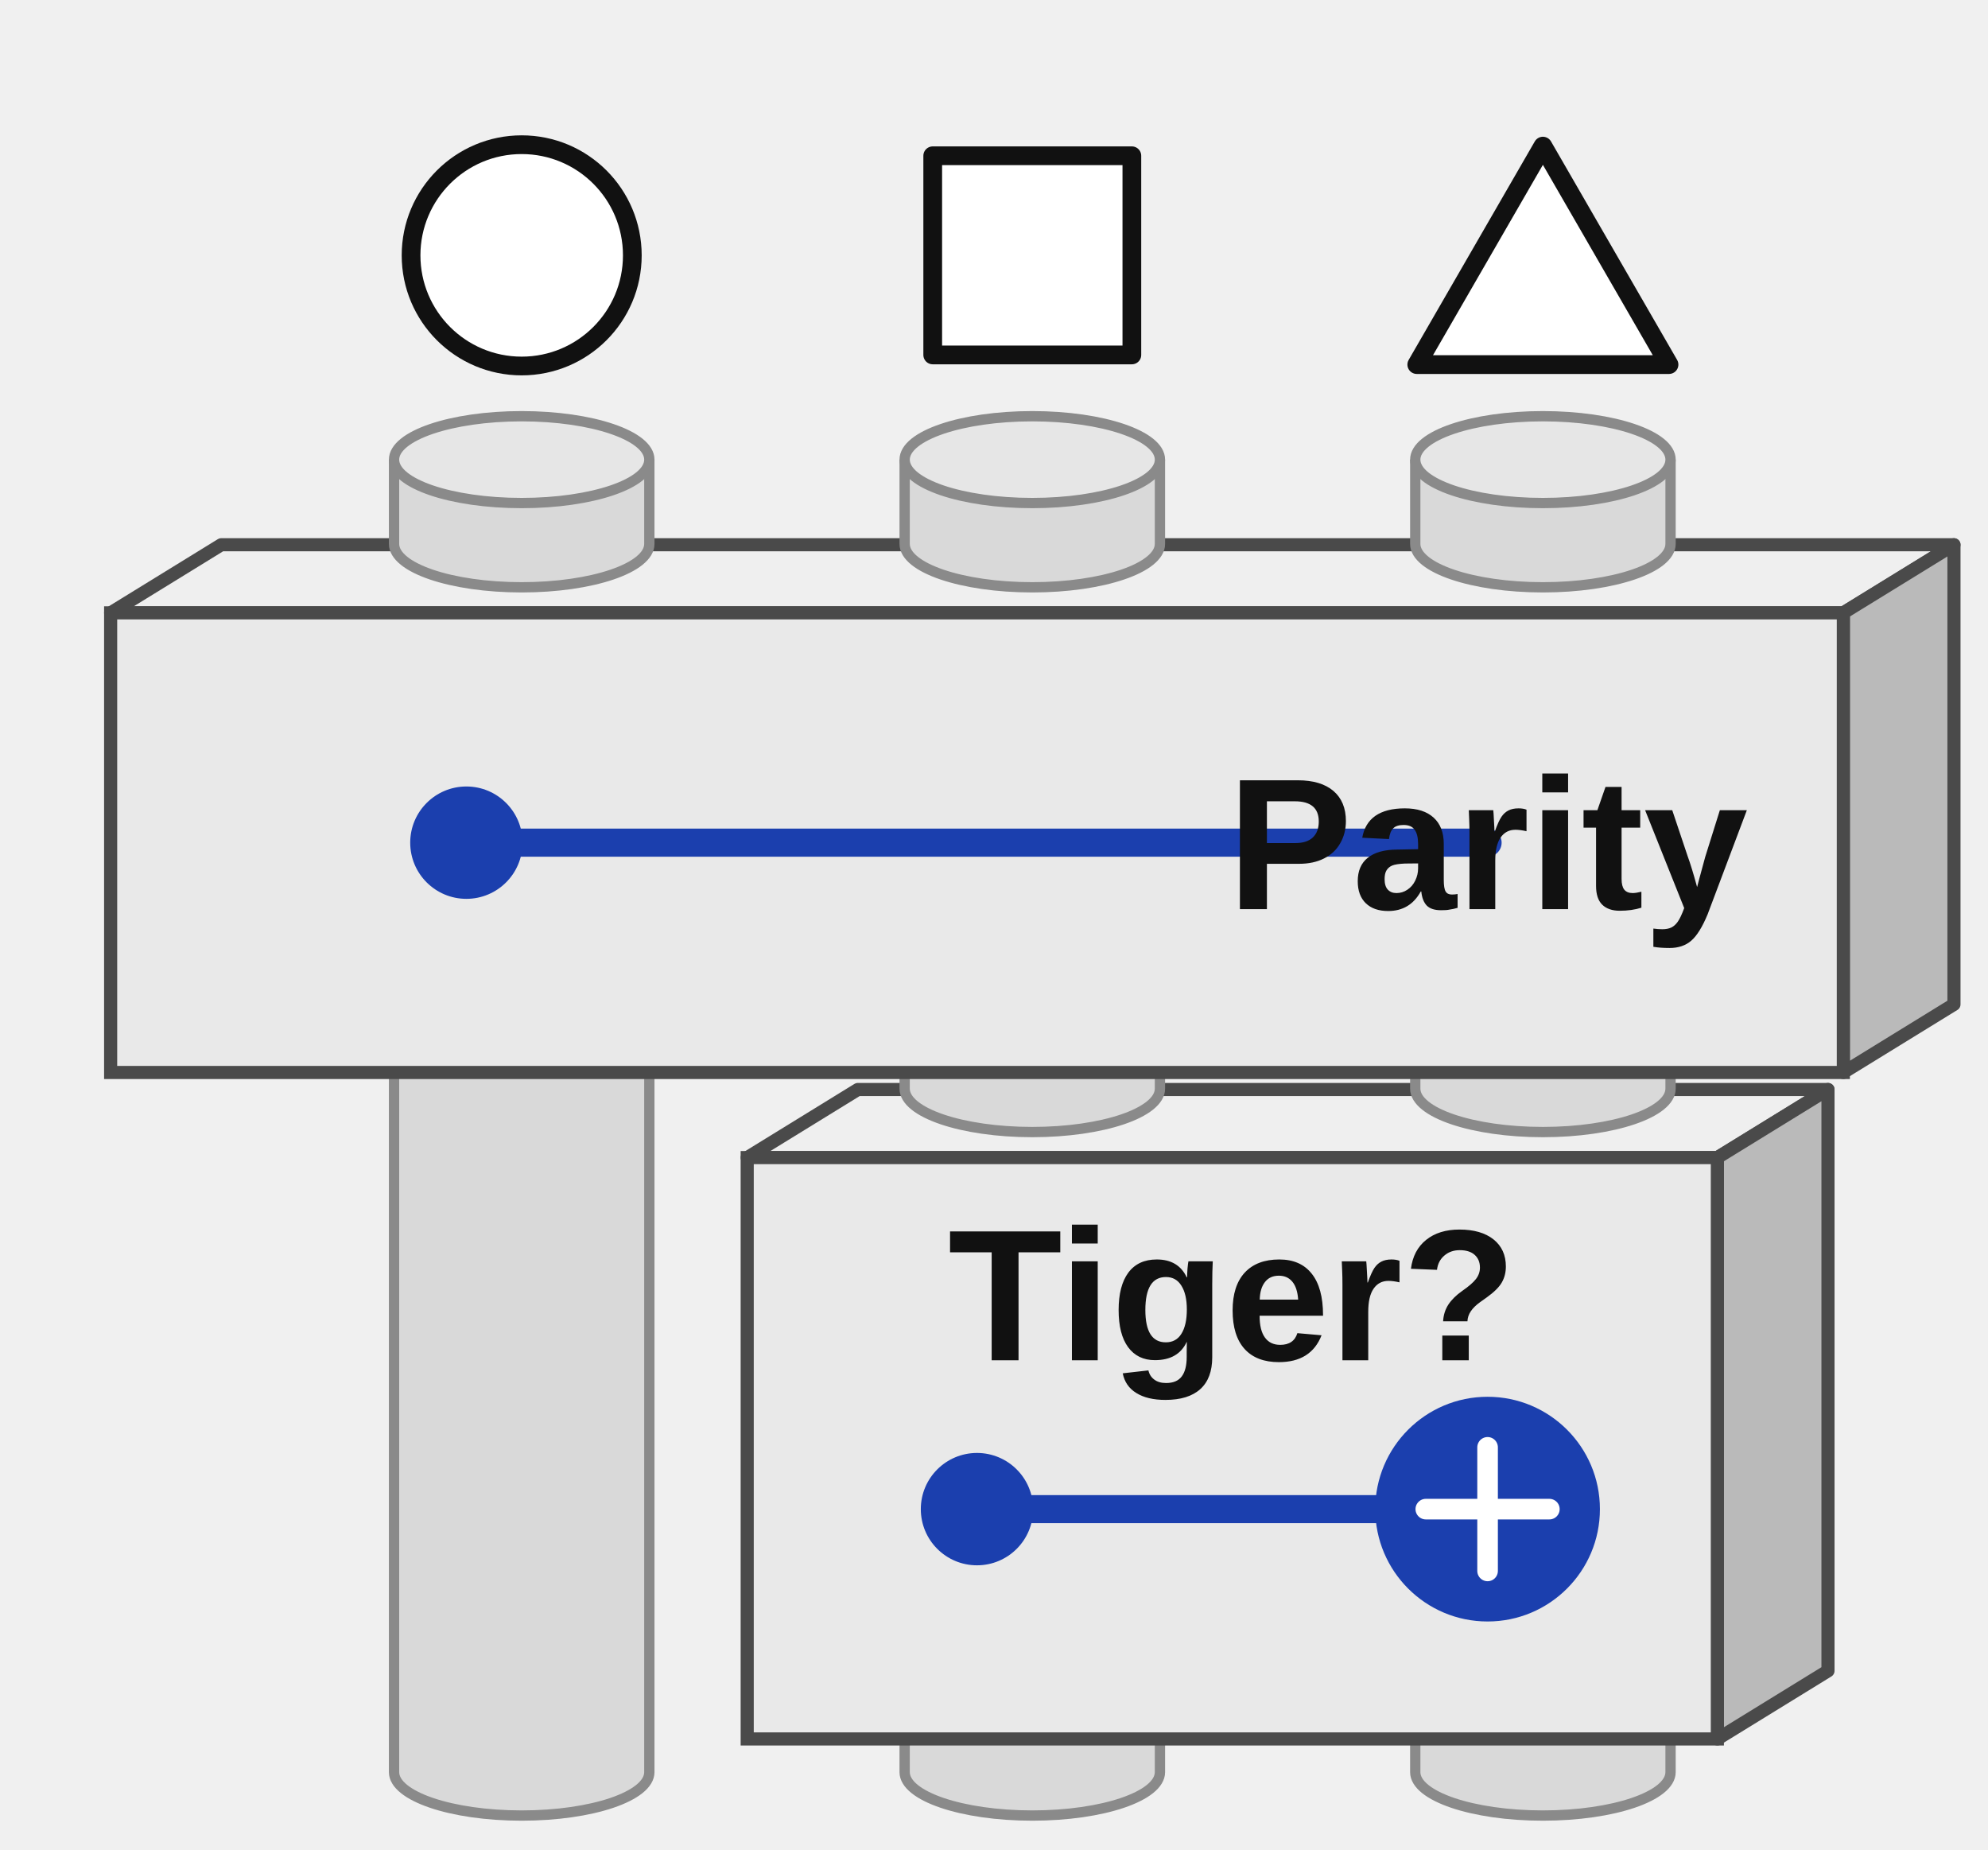
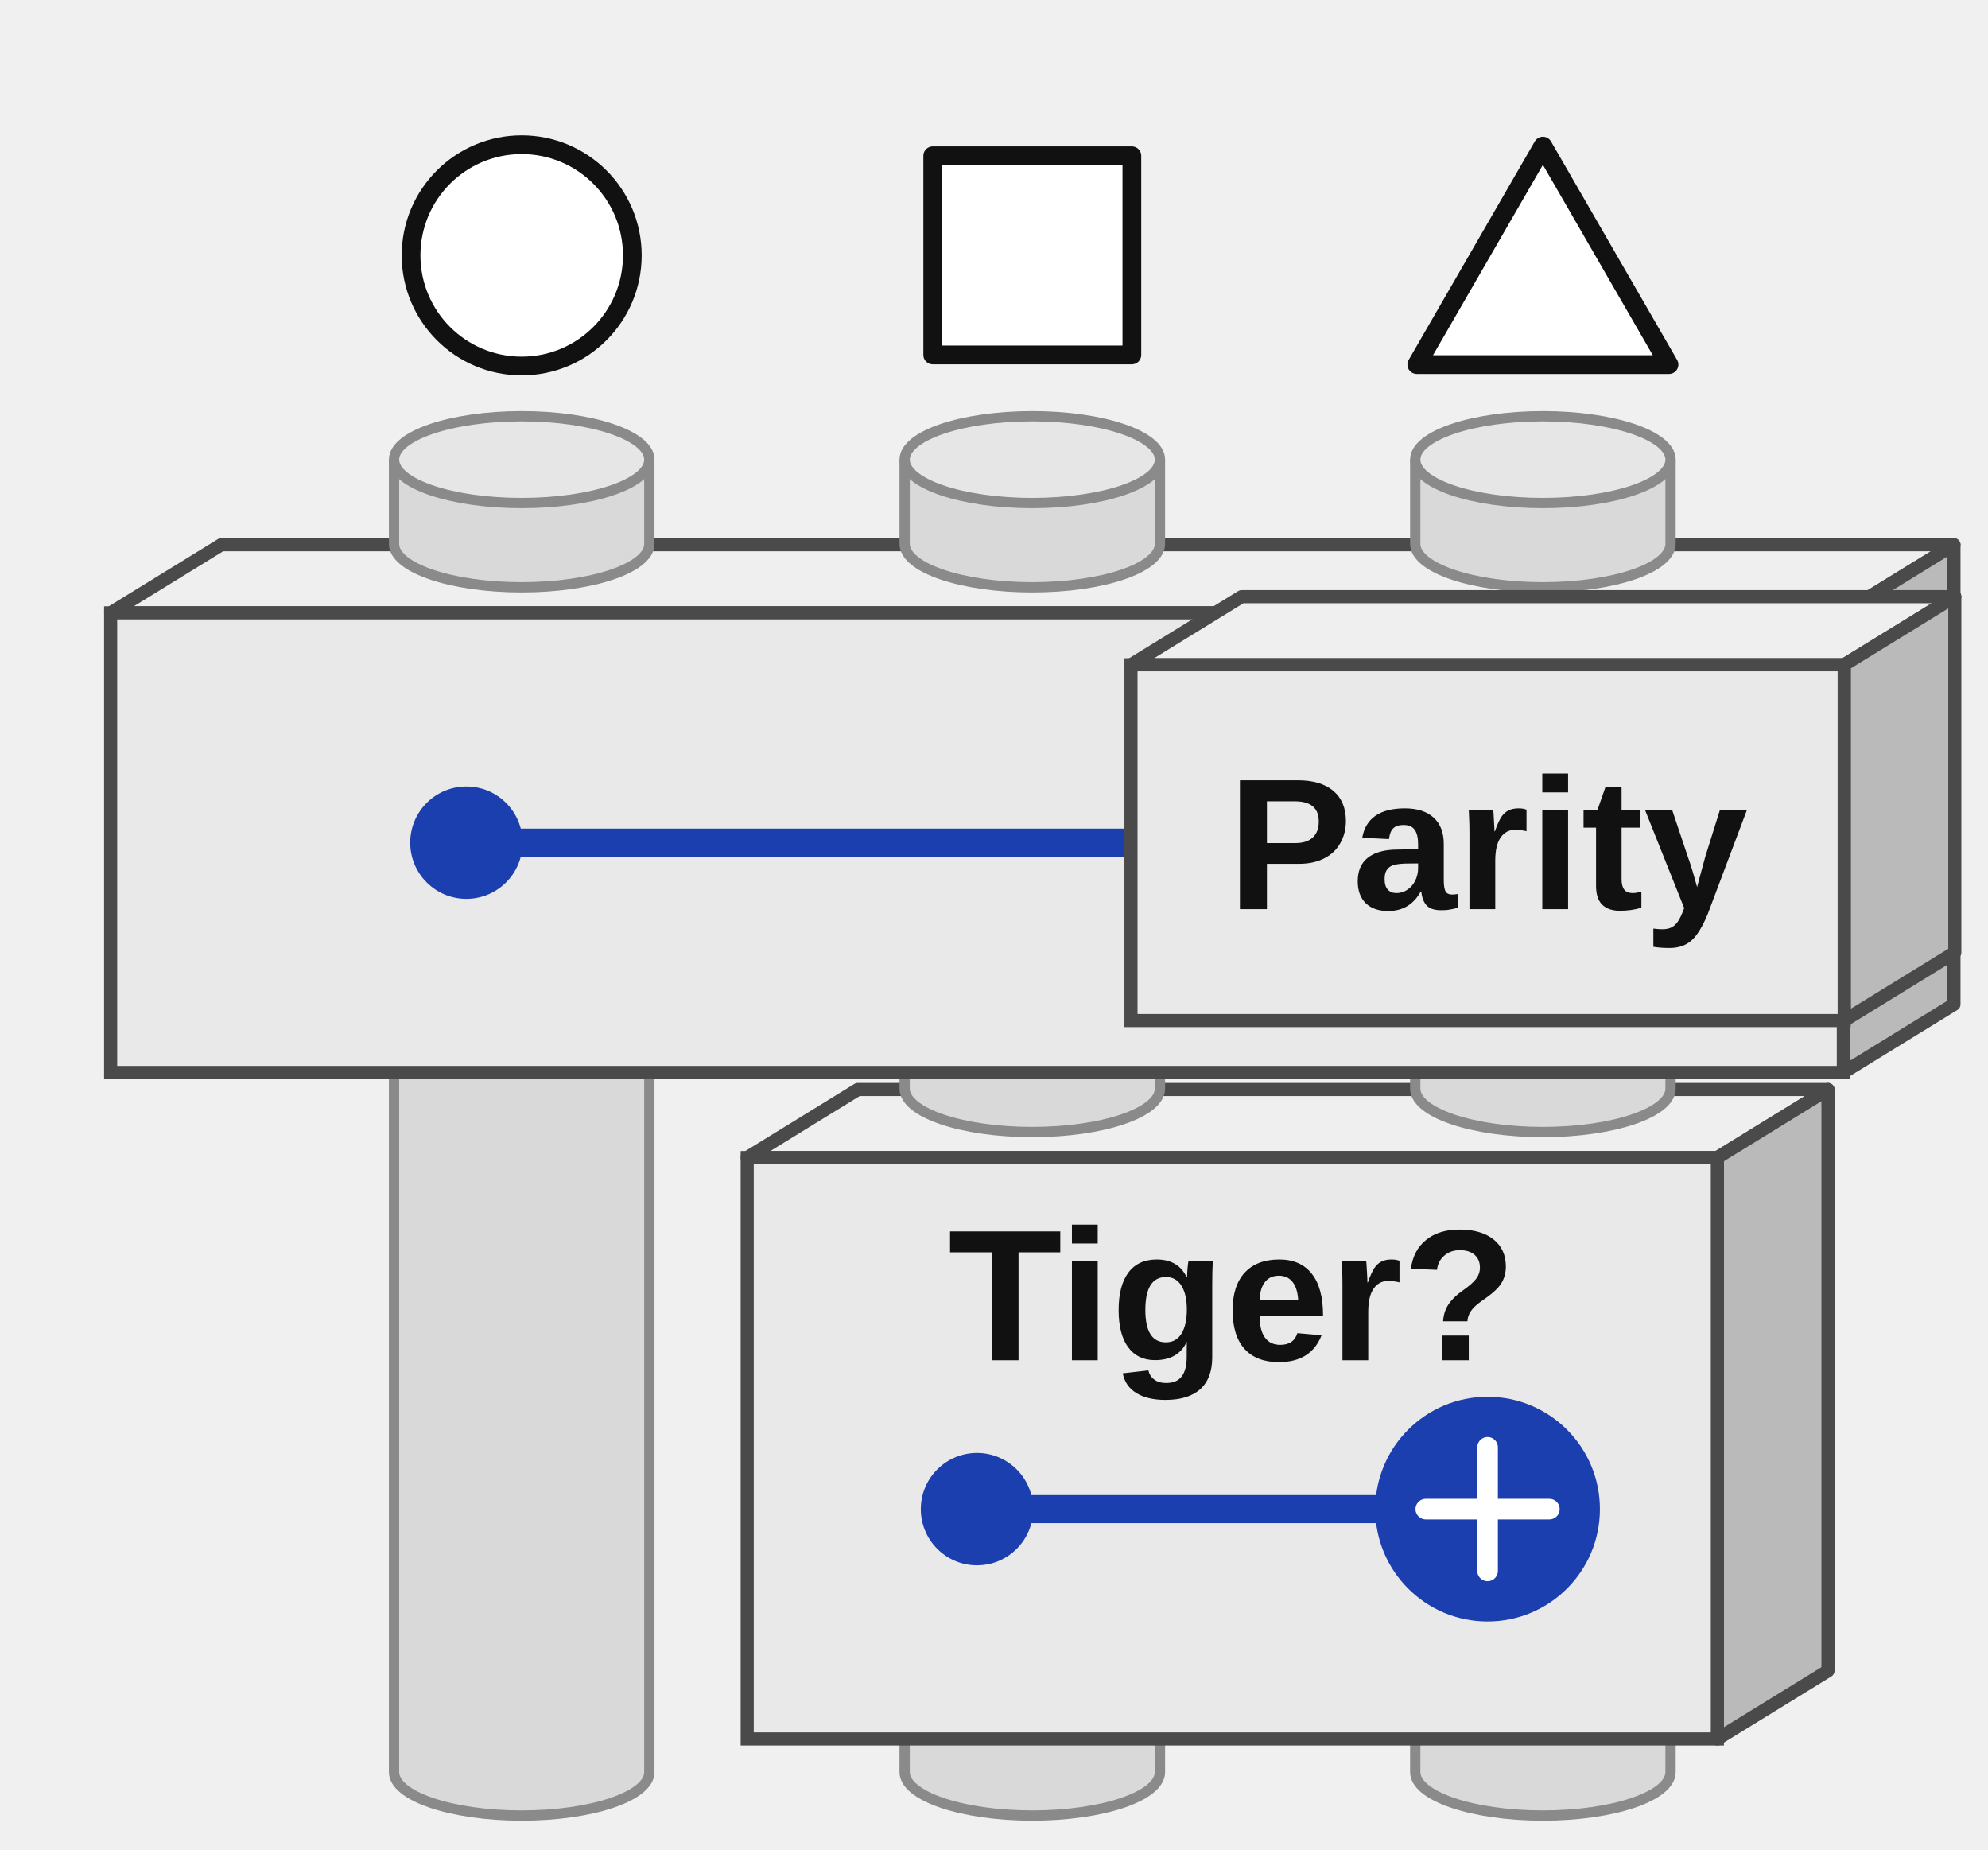
<svg xmlns="http://www.w3.org/2000/svg" viewBox="-61.303 -17 233.606 217.3" width="233.606" height="217.3" shape-rendering="geometricPrecision">
  <g>
    <g data-key="pipe:2:controlled@2-3#0">
      <path d="M45 183.3L45 191.2A15 5.1 0 0 0 75 191.2L75 183.3" fill="#d9d9d9" stroke="#8a8a8a" stroke-width="1.21" />
    </g>
    <g data-key="pipe:3:controlled@2-3#0">
      <path d="M105 183.3L105 191.2A15 5.1 0 0 0 135 191.2L135 183.3" fill="#d9d9d9" stroke="#8a8a8a" stroke-width="1.21" />
    </g>
    <g data-key="controlled@2-3#0">
      <path d="M26.5 119L39.5 111L153.5 111L140.5 119Z" fill="#efefef" stroke="#4a4a4a" stroke-width="1.54" stroke-linejoin="round" />
      <path d="M140.5 119L153.5 111L153.5 179.3L140.5 187.3Z" fill="#bababa" stroke="#4a4a4a" stroke-width="1.54" stroke-linejoin="round" />
      <rect x="26.5" y="119" width="114" height="68.3" fill="#e9e9e9" stroke="#4a4a4a" stroke-width="1.54" />
    </g>
    <g data-key="pipe:1:controlled@1-3#0">
      <path d="M-15 105L-15 191.2A15 5.1 0 0 0 15 191.2L15 105" fill="#d9d9d9" stroke="#8a8a8a" stroke-width="1.21" />
    </g>
    <g data-key="pipe:2:controlled@1-3#0">
      <path d="M45 105L45 110.9A15 5.1 0 0 0 75 110.9L75 105" fill="#d9d9d9" stroke="#8a8a8a" stroke-width="1.21" />
    </g>
    <g data-key="pipe:3:controlled@1-3#0">
      <path d="M105 105L105 110.9A15 5.1 0 0 0 135 110.9L135 105" fill="#d9d9d9" stroke="#8a8a8a" stroke-width="1.21" />
    </g>
    <g data-key="controlled@1-3#0">
      <path d="M-48.303 55L-35.303 47L168.303 47L155.303 55Z" fill="#efefef" stroke="#4a4a4a" stroke-width="1.54" stroke-linejoin="round" />
      <path d="M155.303 55L168.303 47L168.303 101L155.303 109Z" fill="#bababa" stroke="#4a4a4a" stroke-width="1.54" stroke-linejoin="round" />
      <rect x="-48.303" y="55" width="203.606" height="54" fill="#e9e9e9" stroke="#4a4a4a" stroke-width="1.54" />
    </g>
    <g data-key="pipe:1:n0">
      <path d="M-15 37L-15 46.9A15 5.1 0 0 0 15 46.9L15 37" fill="#d9d9d9" stroke="#8a8a8a" stroke-width="1.21" />
      <ellipse cx="0" cy="37" rx="15" ry="5.1" fill="#e6e6e6" stroke="#8a8a8a" stroke-width="1.21" />
    </g>
    <g data-key="pipe:2:n0">
      <path d="M45 37L45 46.9A15 5.1 0 0 0 75 46.9L75 37" fill="#d9d9d9" stroke="#8a8a8a" stroke-width="1.21" />
      <ellipse cx="60" cy="37" rx="15" ry="5.1" fill="#e6e6e6" stroke="#8a8a8a" stroke-width="1.21" />
    </g>
    <g data-key="pipe:3:n0">
      <path d="M105 37L105 46.9A15 5.1 0 0 0 135 46.9L135 37" fill="#d9d9d9" stroke="#8a8a8a" stroke-width="1.21" />
      <ellipse cx="120" cy="37" rx="15" ry="5.1" fill="#e6e6e6" stroke="#8a8a8a" stroke-width="1.21" />
    </g>
    <g transform="translate(0 13)">
      <path d="M-13 0A13 13 0 1 0 13 0A13 13 0 1 0 -13 0Z" fill="#ffffff" stroke="#111111" stroke-width="2.2" stroke-linejoin="round" />
    </g>
    <g transform="translate(60 13)">
      <path d="M-11.7 -11.7L11.7 -11.7L11.7 11.7L-11.7 11.7Z" fill="#ffffff" stroke="#111111" stroke-width="2.2" stroke-linejoin="round" />
    </g>
    <g transform="translate(120 13)">
      <path d="M0 -12.834L14.82 12.834L-14.82 12.834Z" fill="#ffffff" stroke="#111111" stroke-width="2.2" stroke-linejoin="round" />
    </g>
    <g data-key="controlled@1-3#0">
-       <line x1="-6.5" y1="82" x2="113.5" y2="82" stroke="#1b3fae" stroke-width="3.3" stroke-linecap="round" />
+       <line x1="-6.5" y1="82" x2="71.597" y2="82" stroke="#1b3fae" stroke-width="3.3" stroke-linecap="round" />
    </g>
    <g data-key="controlled@1-3#0">
      <circle cx="-6.5" cy="82" r="6.6" fill="#1b3fae" />
    </g>
    <g data-key="controlled@1-3#0">
+       <path d="M71.597 61.1L84.597 53.1L168.403 53.1L155.403 61.1Z" fill="#efefef" stroke="#4a4a4a" stroke-width="1.54" stroke-linejoin="round" />
+       <path d="M155.403 61.1L168.403 53.1L168.403 94.9L155.403 102.9Z" fill="#bababa" stroke="#4a4a4a" stroke-width="1.54" stroke-linejoin="round" />
+       <rect x="71.597" y="61.1" width="83.806" height="41.8" fill="#e9e9e9" stroke="#4a4a4a" stroke-width="1.54" />
      <text x="113.5" y="89.81" text-anchor="middle" font-family="ui-sans-serif, system-ui, -apple-system, 'Helvetica Neue', Arial, sans-serif" font-size="22" font-weight="600" fill="#111111">Parity</text>
    </g>
    <g data-key="controlled@2-3#0">
      <line x1="53.5" y1="160.3" x2="113.5" y2="160.3" stroke="#1b3fae" stroke-width="3.3" stroke-linecap="round" />
    </g>
    <g data-key="controlled@2-3#0">
      <circle cx="53.5" cy="160.3" r="6.6" fill="#1b3fae" />
    </g>
    <g data-key="controlled@2-3#0">
      <circle cx="113.5" cy="160.3" r="13.2" fill="#1b3fae" />
      <line x1="106.24" y1="160.3" x2="120.76" y2="160.3" stroke="#ffffff" stroke-width="2.42" stroke-linecap="round" />
      <line x1="113.5" y1="153.04" x2="113.5" y2="167.56" stroke="#ffffff" stroke-width="2.42" stroke-linecap="round" />
    </g>
    <g data-key="controlled@2-3#0">
      <text x="83.5" y="142.81" text-anchor="middle" font-family="ui-sans-serif, system-ui, -apple-system, 'Helvetica Neue', Arial, sans-serif" font-size="22" font-weight="600" fill="#111111">Tiger?</text>
    </g>
  </g>
</svg>
